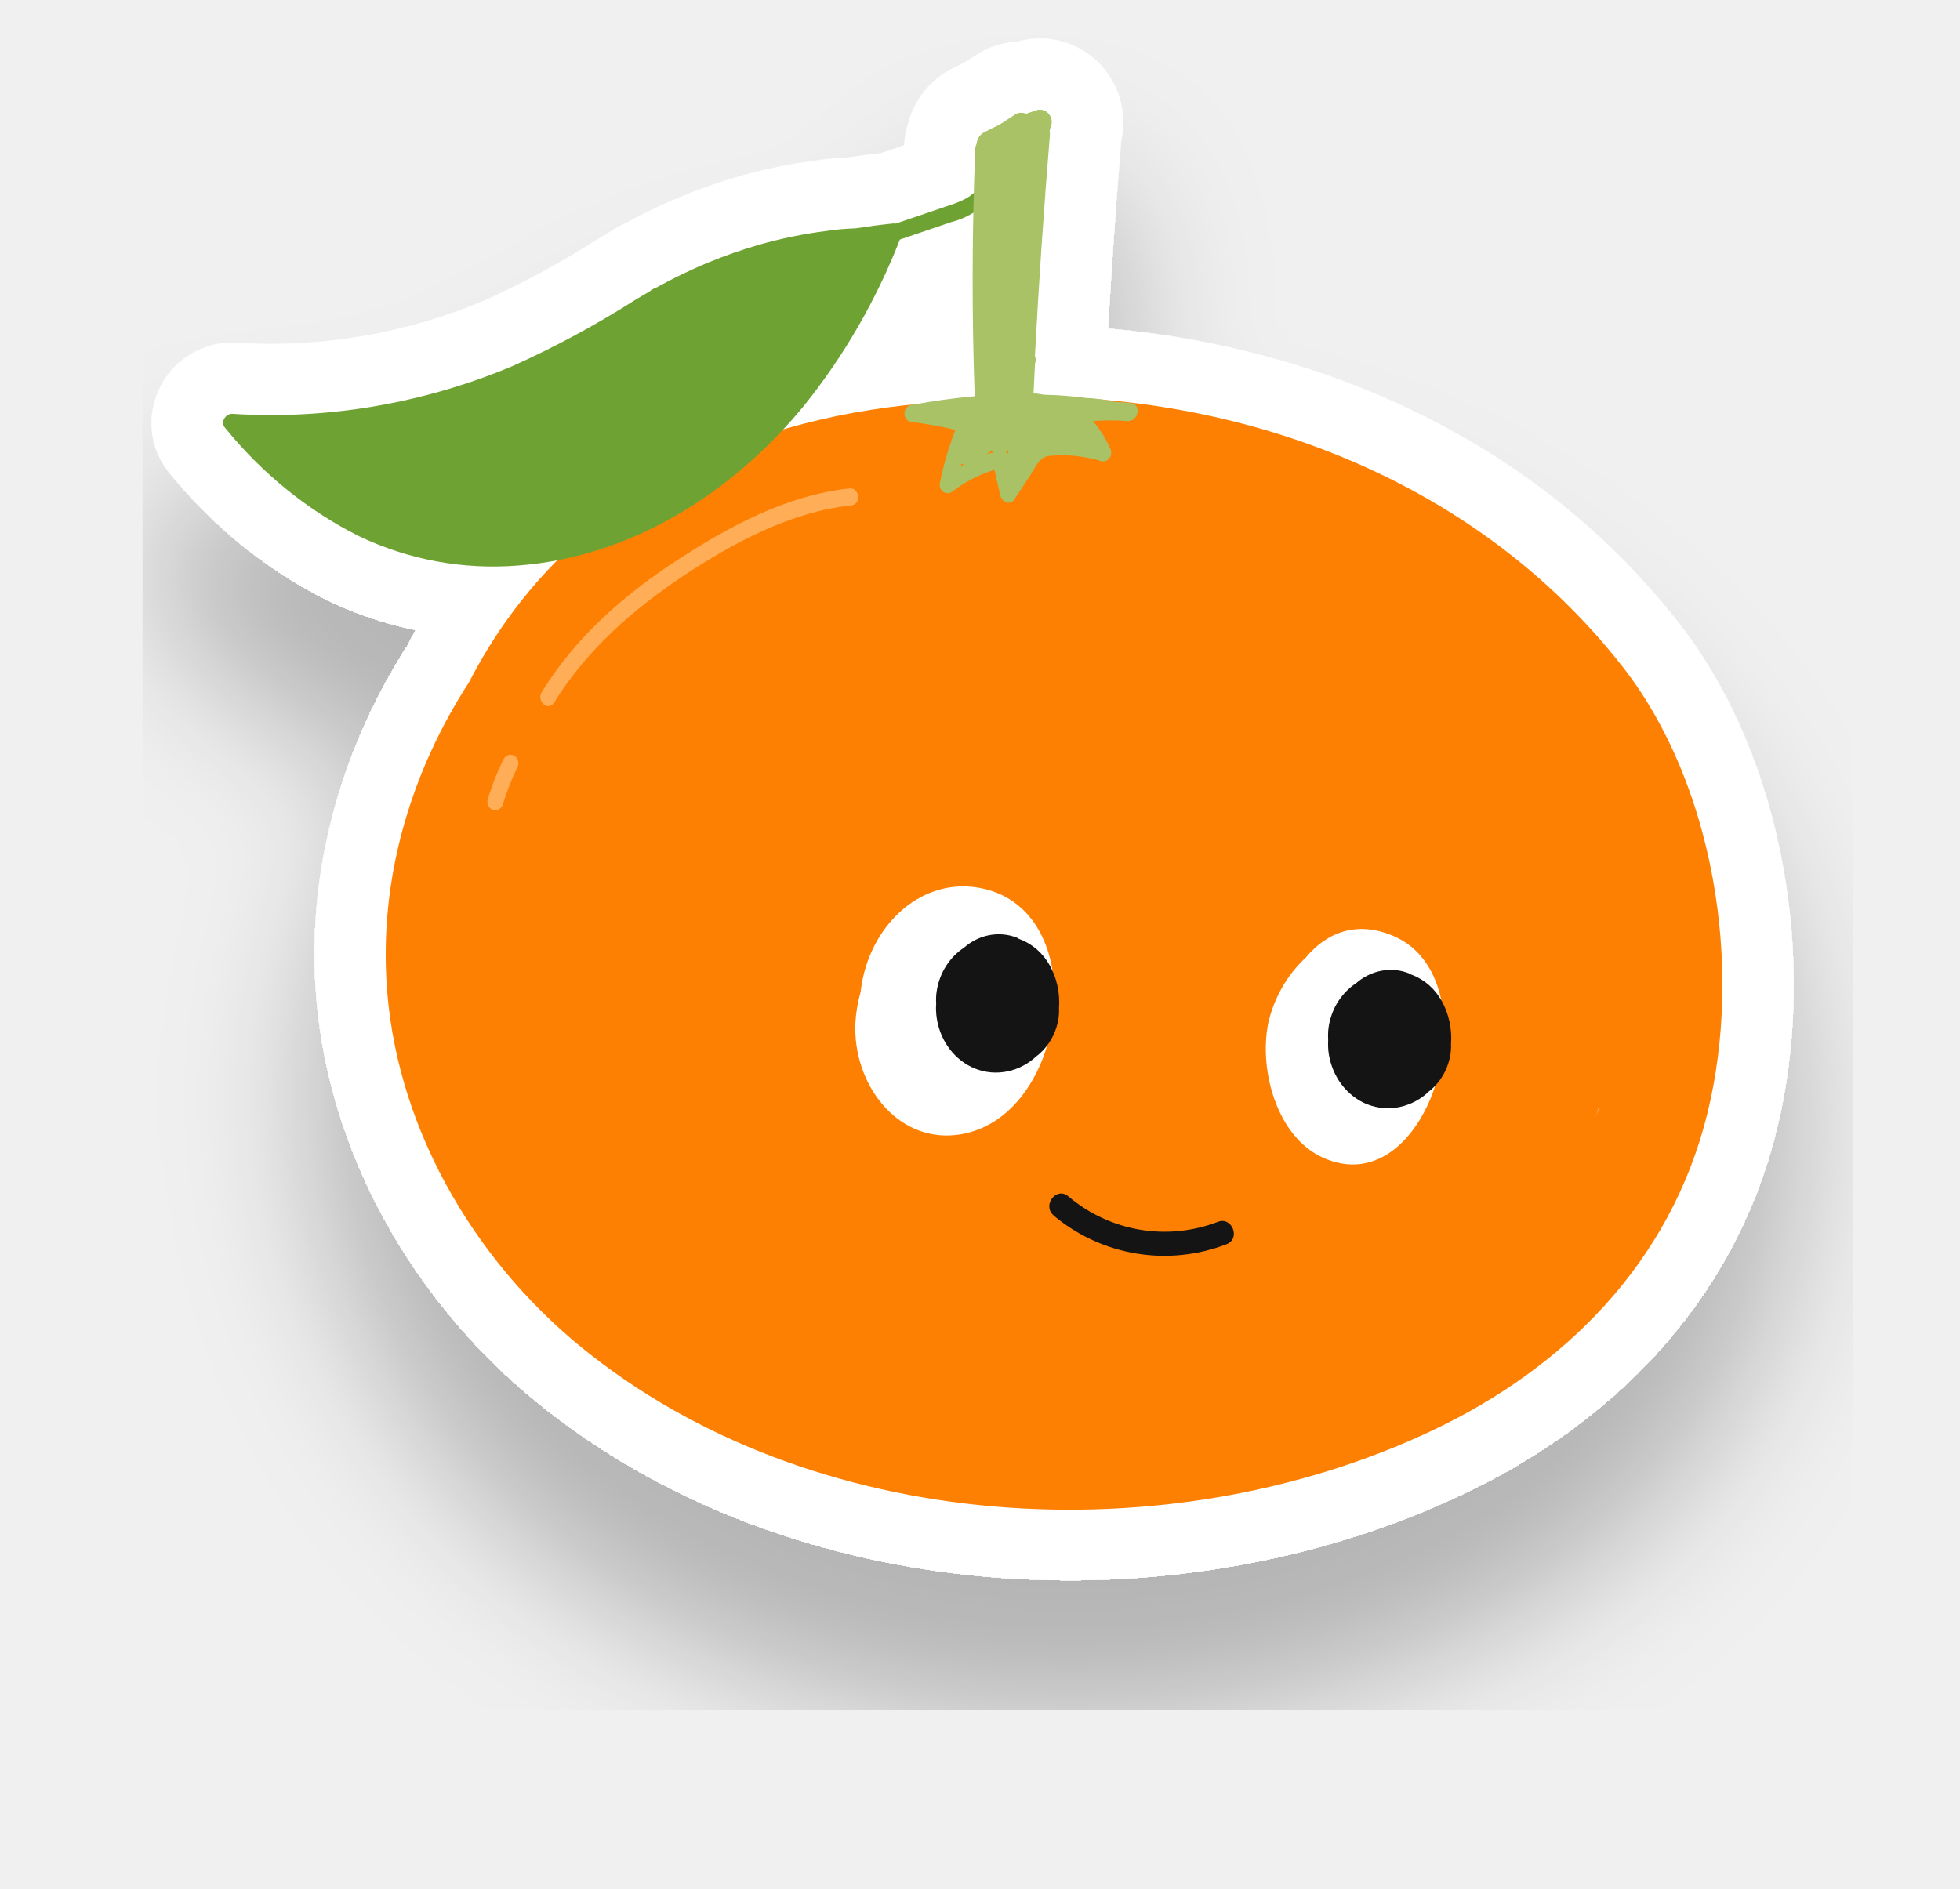
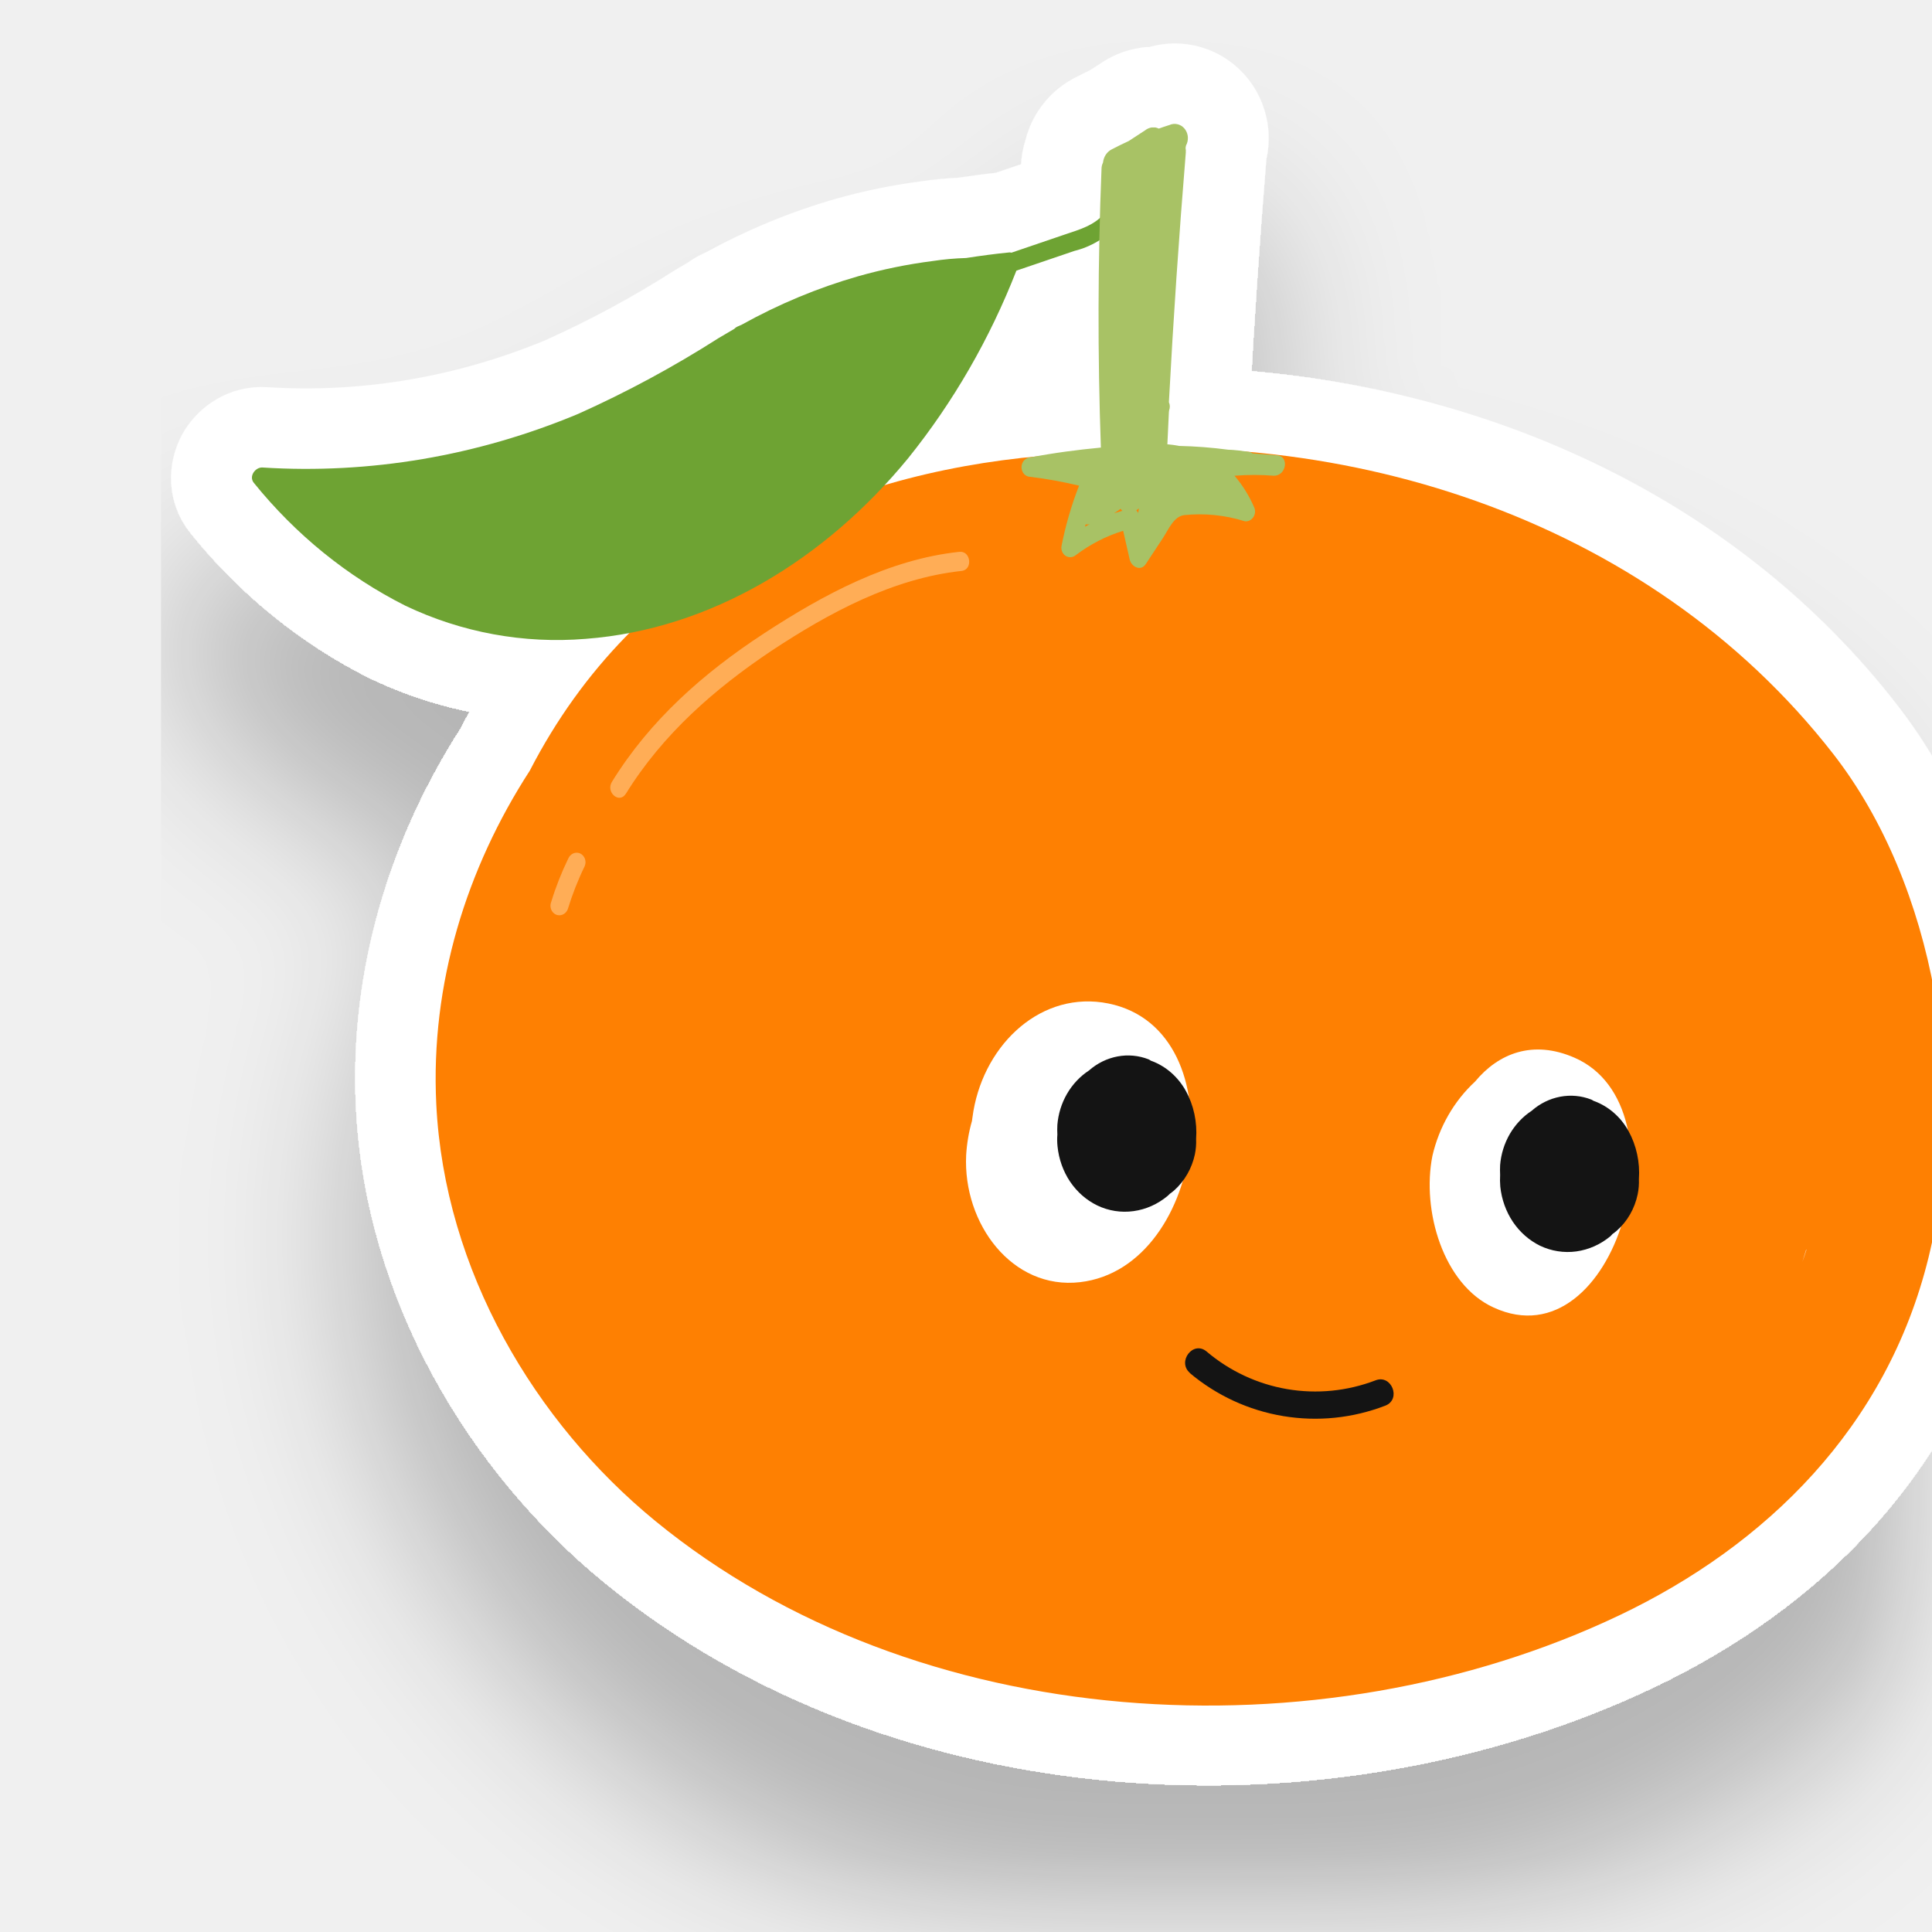
- <svg xmlns="http://www.w3.org/2000/svg" width="55" height="53" viewBox="0 0 55 53" fill="none">
+ <svg xmlns="http://www.w3.org/2000/svg" width="current" height="current" viewBox="0 0 48 48" fill="none">
  <g clip-path="url(#clip0_5374_6931)" filter="url(#filter0_d_5374_6931)">
    <path d="M30.464 3.871C30.466 3.85 30.467 3.828 30.468 3.807C30.522 3.612 30.534 3.407 30.501 3.206C30.459 2.953 30.346 2.709 30.164 2.51C29.981 2.31 29.738 2.166 29.463 2.108C29.215 2.055 28.961 2.076 28.73 2.162C28.726 2.163 28.721 2.165 28.717 2.166L28.686 2.167L28.595 2.169L28.526 2.17L28.458 2.181C28.249 2.214 28.056 2.296 27.89 2.414L27.56 2.625C27.422 2.69 27.288 2.757 27.16 2.822L27.16 2.822L27.152 2.827C26.937 2.94 26.76 3.106 26.633 3.301C26.539 3.445 26.473 3.604 26.436 3.769C26.394 3.897 26.371 4.03 26.367 4.164C26.359 4.381 26.352 4.599 26.346 4.815C26.301 4.831 26.255 4.845 26.209 4.856L26.164 4.867L26.121 4.882L24.955 5.279C24.597 5.314 24.244 5.362 23.902 5.413C23.609 5.425 23.316 5.452 23.026 5.496C22.353 5.582 21.686 5.719 21.03 5.905L21.03 5.905L21.026 5.906C19.971 6.21 18.949 6.634 17.977 7.17L17.899 7.205L17.898 7.205C17.809 7.245 17.726 7.296 17.651 7.354C17.613 7.376 17.577 7.398 17.545 7.417C17.539 7.421 17.533 7.424 17.528 7.428C17.465 7.465 17.416 7.495 17.366 7.522L17.338 7.538L17.31 7.555C16.232 8.244 15.111 8.85 13.956 9.368C11.595 10.351 9.078 10.777 6.578 10.618C6.045 10.583 5.642 10.896 5.446 11.204C5.223 11.554 5.12 12.14 5.524 12.632C6.653 14.025 8.044 15.154 9.615 15.945L9.625 15.95L9.635 15.954C10.806 16.512 12.066 16.828 13.349 16.891C12.961 17.443 12.61 18.023 12.298 18.628C10.646 21.196 9.685 24.257 9.843 27.46C10.061 31.926 12.48 35.946 15.651 38.543L15.651 38.543C22.474 44.131 32.897 44.711 40.666 41.015L40.667 41.014C44.496 39.19 47.763 36.05 48.889 31.456C49.962 27.078 49.083 21.653 46.343 18.127C42.583 13.284 36.851 10.72 31.019 10.22C30.913 10.204 30.765 10.184 30.605 10.176C30.427 10.153 30.249 10.134 30.071 10.119C30.071 10.101 30.071 10.083 30.07 10.064C30.069 10.008 30.064 9.952 30.054 9.896C30.162 7.889 30.299 5.883 30.464 3.876L30.464 3.871ZM6.442 12.614L6.45 12.614L6.442 12.614L6.442 12.614ZM25.711 10.325C25.289 10.363 24.869 10.413 24.45 10.476C25.051 9.546 25.571 8.56 26.003 7.529L26.305 7.428C26.301 8.364 26.31 9.298 26.333 10.233C26.125 10.261 25.917 10.292 25.711 10.325Z" fill="white" stroke="white" stroke-width="2" />
    <path d="M45.553 18.74C40.916 12.776 33.077 10.397 25.86 11.329C20.736 11.786 15.811 14.006 13.162 19.148C11.592 21.571 10.692 24.444 10.839 27.43C11.041 31.569 13.292 35.34 16.282 37.789C22.764 43.098 32.763 43.685 40.234 40.131C43.865 38.401 46.877 35.47 47.915 31.237C48.929 27.093 48.08 21.992 45.553 18.74ZM44.88 31.051C44.848 31.151 44.816 31.254 44.779 31.351C44.815 31.239 44.845 31.141 44.875 31.043L44.88 31.051Z" fill="#FE8002" />
    <path d="M27.386 24.905C25.747 24.674 24.382 26.057 24.161 27.758C24.157 27.788 24.153 27.82 24.148 27.851C24.069 28.127 24.021 28.412 24.004 28.699C23.921 30.402 25.148 32.051 26.834 31.855C30.002 31.49 30.768 25.397 27.386 24.905Z" fill="white" />
    <path d="M39.117 26.278C38.081 25.826 37.226 26.173 36.649 26.87C36.125 27.354 35.754 28 35.588 28.716C35.318 30.074 35.856 31.916 37.111 32.486C40.148 33.881 41.934 27.503 39.117 26.278Z" fill="white" />
    <path d="M27.442 5.295C27.196 5.603 26.799 5.71 26.453 5.827L25.129 6.278C25.113 6.274 25.097 6.271 25.08 6.271C24.721 6.306 24.361 6.355 24.003 6.41C23.726 6.418 23.449 6.443 23.173 6.485C22.546 6.565 21.924 6.692 21.312 6.866C20.317 7.152 19.352 7.554 18.433 8.064L18.317 8.116C18.289 8.129 18.264 8.147 18.242 8.171C18.114 8.243 17.995 8.321 17.858 8.397C16.735 9.114 15.566 9.745 14.362 10.284C11.858 11.33 9.183 11.784 6.522 11.615C6.348 11.603 6.171 11.833 6.308 11.998C7.35 13.286 8.632 14.325 10.074 15.05C11.473 15.716 13.011 15.998 14.551 15.872C17.66 15.637 20.508 13.892 22.564 11.383C23.684 9.99 24.591 8.417 25.252 6.724L26.696 6.233C27.107 6.131 27.485 5.905 27.784 5.581C27.983 5.354 27.633 5.061 27.442 5.295Z" fill="#6EA333" />
    <path d="M29.717 28.299C29.748 27.878 29.658 27.458 29.459 27.098C29.267 26.755 28.971 26.495 28.619 26.362C28.59 26.358 28.564 26.33 28.537 26.319C28.291 26.223 28.025 26.198 27.765 26.247C27.505 26.296 27.26 26.416 27.054 26.597C26.834 26.741 26.648 26.938 26.511 27.173C26.375 27.407 26.292 27.673 26.27 27.946C26.266 28.027 26.265 28.109 26.27 28.189C26.262 28.287 26.264 28.385 26.274 28.482C26.306 28.799 26.414 29.101 26.586 29.358C26.759 29.614 26.991 29.818 27.261 29.949C27.542 30.084 27.854 30.133 28.163 30.09C28.472 30.048 28.766 29.916 29.013 29.709C29.031 29.694 29.048 29.677 29.063 29.66C29.099 29.633 29.136 29.607 29.17 29.577C29.43 29.346 29.612 29.029 29.687 28.677C29.712 28.553 29.723 28.426 29.717 28.299Z" fill="#141414" />
    <path d="M40.718 29.297C40.748 28.876 40.657 28.458 40.459 28.098C40.268 27.754 39.971 27.494 39.619 27.36C39.59 27.356 39.566 27.331 39.536 27.319C39.291 27.223 39.025 27.198 38.765 27.247C38.505 27.296 38.259 27.416 38.054 27.597C37.834 27.741 37.648 27.939 37.511 28.173C37.375 28.408 37.292 28.673 37.27 28.947C37.266 29.028 37.266 29.109 37.27 29.19C37.265 29.287 37.266 29.384 37.274 29.48C37.307 29.797 37.415 30.099 37.587 30.356C37.76 30.613 37.992 30.817 38.26 30.949C38.542 31.084 38.855 31.133 39.164 31.091C39.473 31.048 39.768 30.917 40.016 30.709L40.063 30.658C40.1 30.632 40.136 30.605 40.17 30.575C40.431 30.345 40.613 30.027 40.687 29.675C40.713 29.551 40.723 29.424 40.718 29.297Z" fill="#141414" />
    <path d="M15.55 19.72C16.468 18.236 17.76 17.111 19.162 16.172C20.606 15.217 22.192 14.367 23.889 14.185C24.176 14.155 24.123 13.678 23.834 13.71C22.089 13.896 20.467 14.765 18.976 15.74C17.486 16.715 16.154 17.883 15.203 19.425C15.043 19.685 15.389 19.982 15.551 19.717L15.55 19.72Z" fill="#FFAD56" />
    <path d="M14.117 21.333C13.95 21.677 13.808 22.036 13.696 22.404C13.671 22.463 13.669 22.53 13.691 22.589C13.712 22.648 13.754 22.696 13.808 22.721C13.863 22.746 13.924 22.747 13.98 22.723C14.036 22.699 14.081 22.652 14.105 22.593C14.218 22.224 14.359 21.864 14.527 21.519C14.539 21.49 14.546 21.459 14.547 21.427C14.547 21.396 14.542 21.364 14.532 21.335C14.521 21.306 14.505 21.279 14.485 21.257C14.465 21.234 14.44 21.216 14.414 21.204C14.387 21.192 14.358 21.185 14.328 21.185C14.299 21.185 14.269 21.191 14.242 21.203C14.214 21.215 14.189 21.233 14.168 21.255C14.147 21.277 14.13 21.303 14.117 21.333Z" fill="#FFAD56" />
    <path d="M31.742 11.314L31.117 11.263C31.088 11.242 31.055 11.229 31.021 11.225C30.852 11.201 30.684 11.177 30.513 11.173C30.109 11.119 29.703 11.088 29.295 11.079C29.198 11.06 29.101 11.046 29.003 11.038L29.041 10.239C29.043 10.224 29.045 10.208 29.047 10.193C29.059 10.161 29.065 10.127 29.064 10.092C29.063 10.057 29.055 10.024 29.041 9.993C29.151 7.926 29.291 5.86 29.461 3.793C29.464 3.754 29.462 3.714 29.455 3.676C29.459 3.642 29.464 3.609 29.484 3.578C29.511 3.512 29.519 3.439 29.508 3.369C29.496 3.299 29.465 3.234 29.419 3.184C29.373 3.133 29.313 3.099 29.248 3.085C29.183 3.071 29.116 3.078 29.054 3.106C28.964 3.132 28.878 3.164 28.79 3.195C28.762 3.181 28.731 3.171 28.7 3.166L28.609 3.167C28.552 3.177 28.497 3.201 28.45 3.238L28.042 3.504C27.9 3.569 27.759 3.639 27.618 3.712C27.559 3.742 27.509 3.789 27.471 3.846C27.434 3.904 27.411 3.97 27.404 4.039C27.38 4.087 27.367 4.141 27.367 4.195C27.274 6.502 27.269 8.811 27.351 11.12C26.77 11.175 26.188 11.251 25.61 11.362C25.55 11.362 25.492 11.387 25.448 11.433C25.405 11.478 25.38 11.54 25.379 11.604C25.378 11.669 25.4 11.73 25.442 11.776C25.483 11.821 25.54 11.847 25.6 11.847C26.007 11.897 26.411 11.97 26.809 12.066C26.619 12.552 26.473 13.056 26.372 13.571C26.365 13.618 26.372 13.666 26.39 13.709C26.409 13.752 26.439 13.788 26.477 13.812C26.515 13.835 26.56 13.846 26.604 13.843C26.648 13.84 26.691 13.822 26.727 13.793C27.086 13.521 27.485 13.316 27.905 13.188C27.96 13.424 28.013 13.663 28.067 13.901C28.11 14.082 28.341 14.203 28.465 14.016C28.588 13.829 28.751 13.584 28.892 13.368C29.033 13.152 29.158 12.841 29.41 12.799C29.922 12.745 30.436 12.797 30.925 12.95C30.964 12.956 31.003 12.95 31.04 12.934C31.076 12.917 31.108 12.891 31.133 12.857C31.157 12.824 31.173 12.784 31.179 12.743C31.185 12.701 31.18 12.658 31.166 12.62C31.041 12.326 30.874 12.057 30.671 11.82C30.998 11.793 31.327 11.793 31.653 11.82C31.961 11.817 32.029 11.345 31.742 11.314ZM26.973 13.027C27.008 13.034 27.045 13.031 27.08 13.018L26.957 13.086L26.973 13.027ZM27.842 12.641C27.853 12.66 27.867 12.677 27.883 12.691L27.68 12.752C27.735 12.716 27.789 12.68 27.842 12.641ZM28.295 12.632C28.29 12.67 28.285 12.706 28.279 12.744C28.266 12.72 28.25 12.699 28.232 12.679L28.295 12.632Z" fill="#A8C265" />
    <path d="M29.556 34.109C30.223 34.67 31.024 35.04 31.879 35.182C32.734 35.325 33.611 35.235 34.423 34.921C34.819 34.762 34.574 34.137 34.173 34.295C33.472 34.563 32.715 34.638 31.978 34.512C31.241 34.386 30.551 34.064 29.978 33.578C29.644 33.296 29.237 33.831 29.564 34.111L29.556 34.109Z" fill="#141414" />
  </g>
  <defs>
    <filter id="filter0_d_5374_6931" x="0" y="0" width="56" height="56" filterUnits="userSpaceOnUse" color-interpolation-filters="sRGB">
      <feFlood flood-opacity="0" result="BackgroundImageFix" />
      <feColorMatrix in="SourceAlpha" type="matrix" values="0 0 0 0 0 0 0 0 0 0 0 0 0 0 0 0 0 0 127 0" result="hardAlpha" />
      <feOffset dy="4" />
      <feGaussianBlur stdDeviation="2" />
      <feComposite in2="hardAlpha" operator="out" />
      <feColorMatrix type="matrix" values="0 0 0 0 0 0 0 0 0 0 0 0 0 0 0 0 0 0 0.25 0" />
      <feBlend mode="normal" in2="BackgroundImageFix" result="effect1_dropShadow_5374_6931" />
      <feBlend mode="normal" in="SourceGraphic" in2="effect1_dropShadow_5374_6931" result="shape" />
    </filter>
    <clipPath id="clip0_5374_6931">
      <rect width="48" height="48" fill="white" transform="translate(4)" />
    </clipPath>
  </defs>
</svg>
